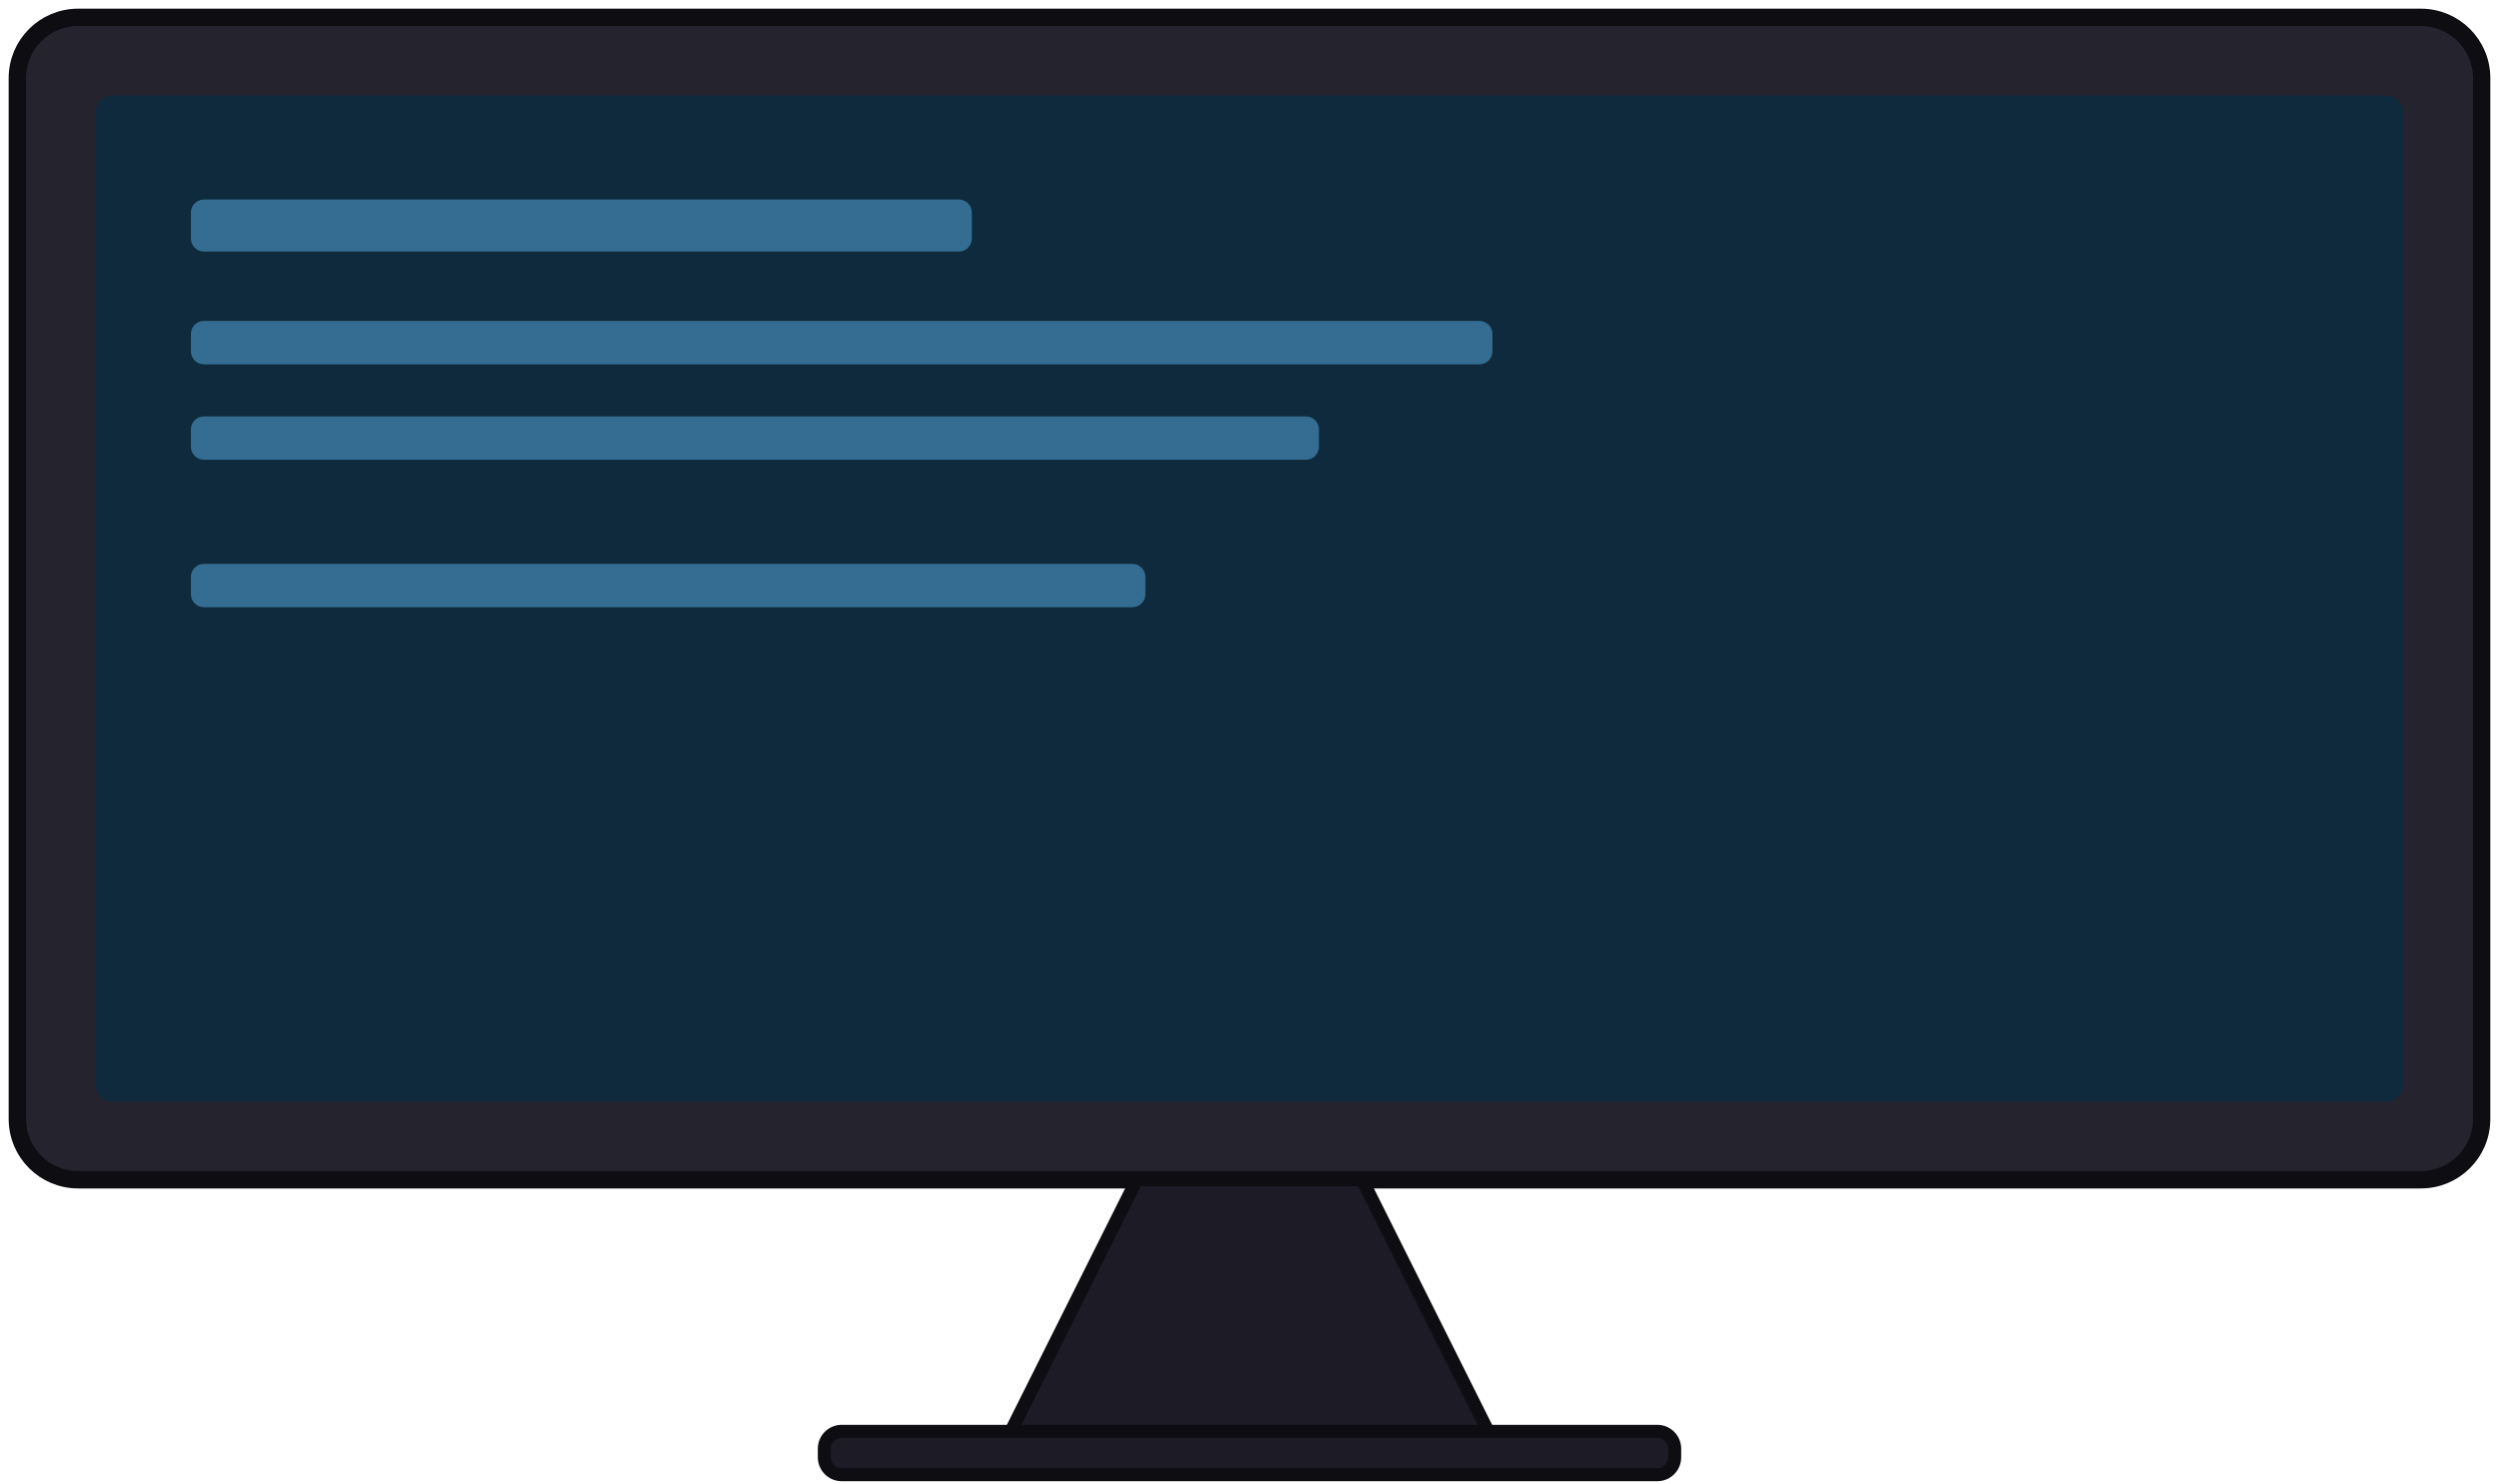
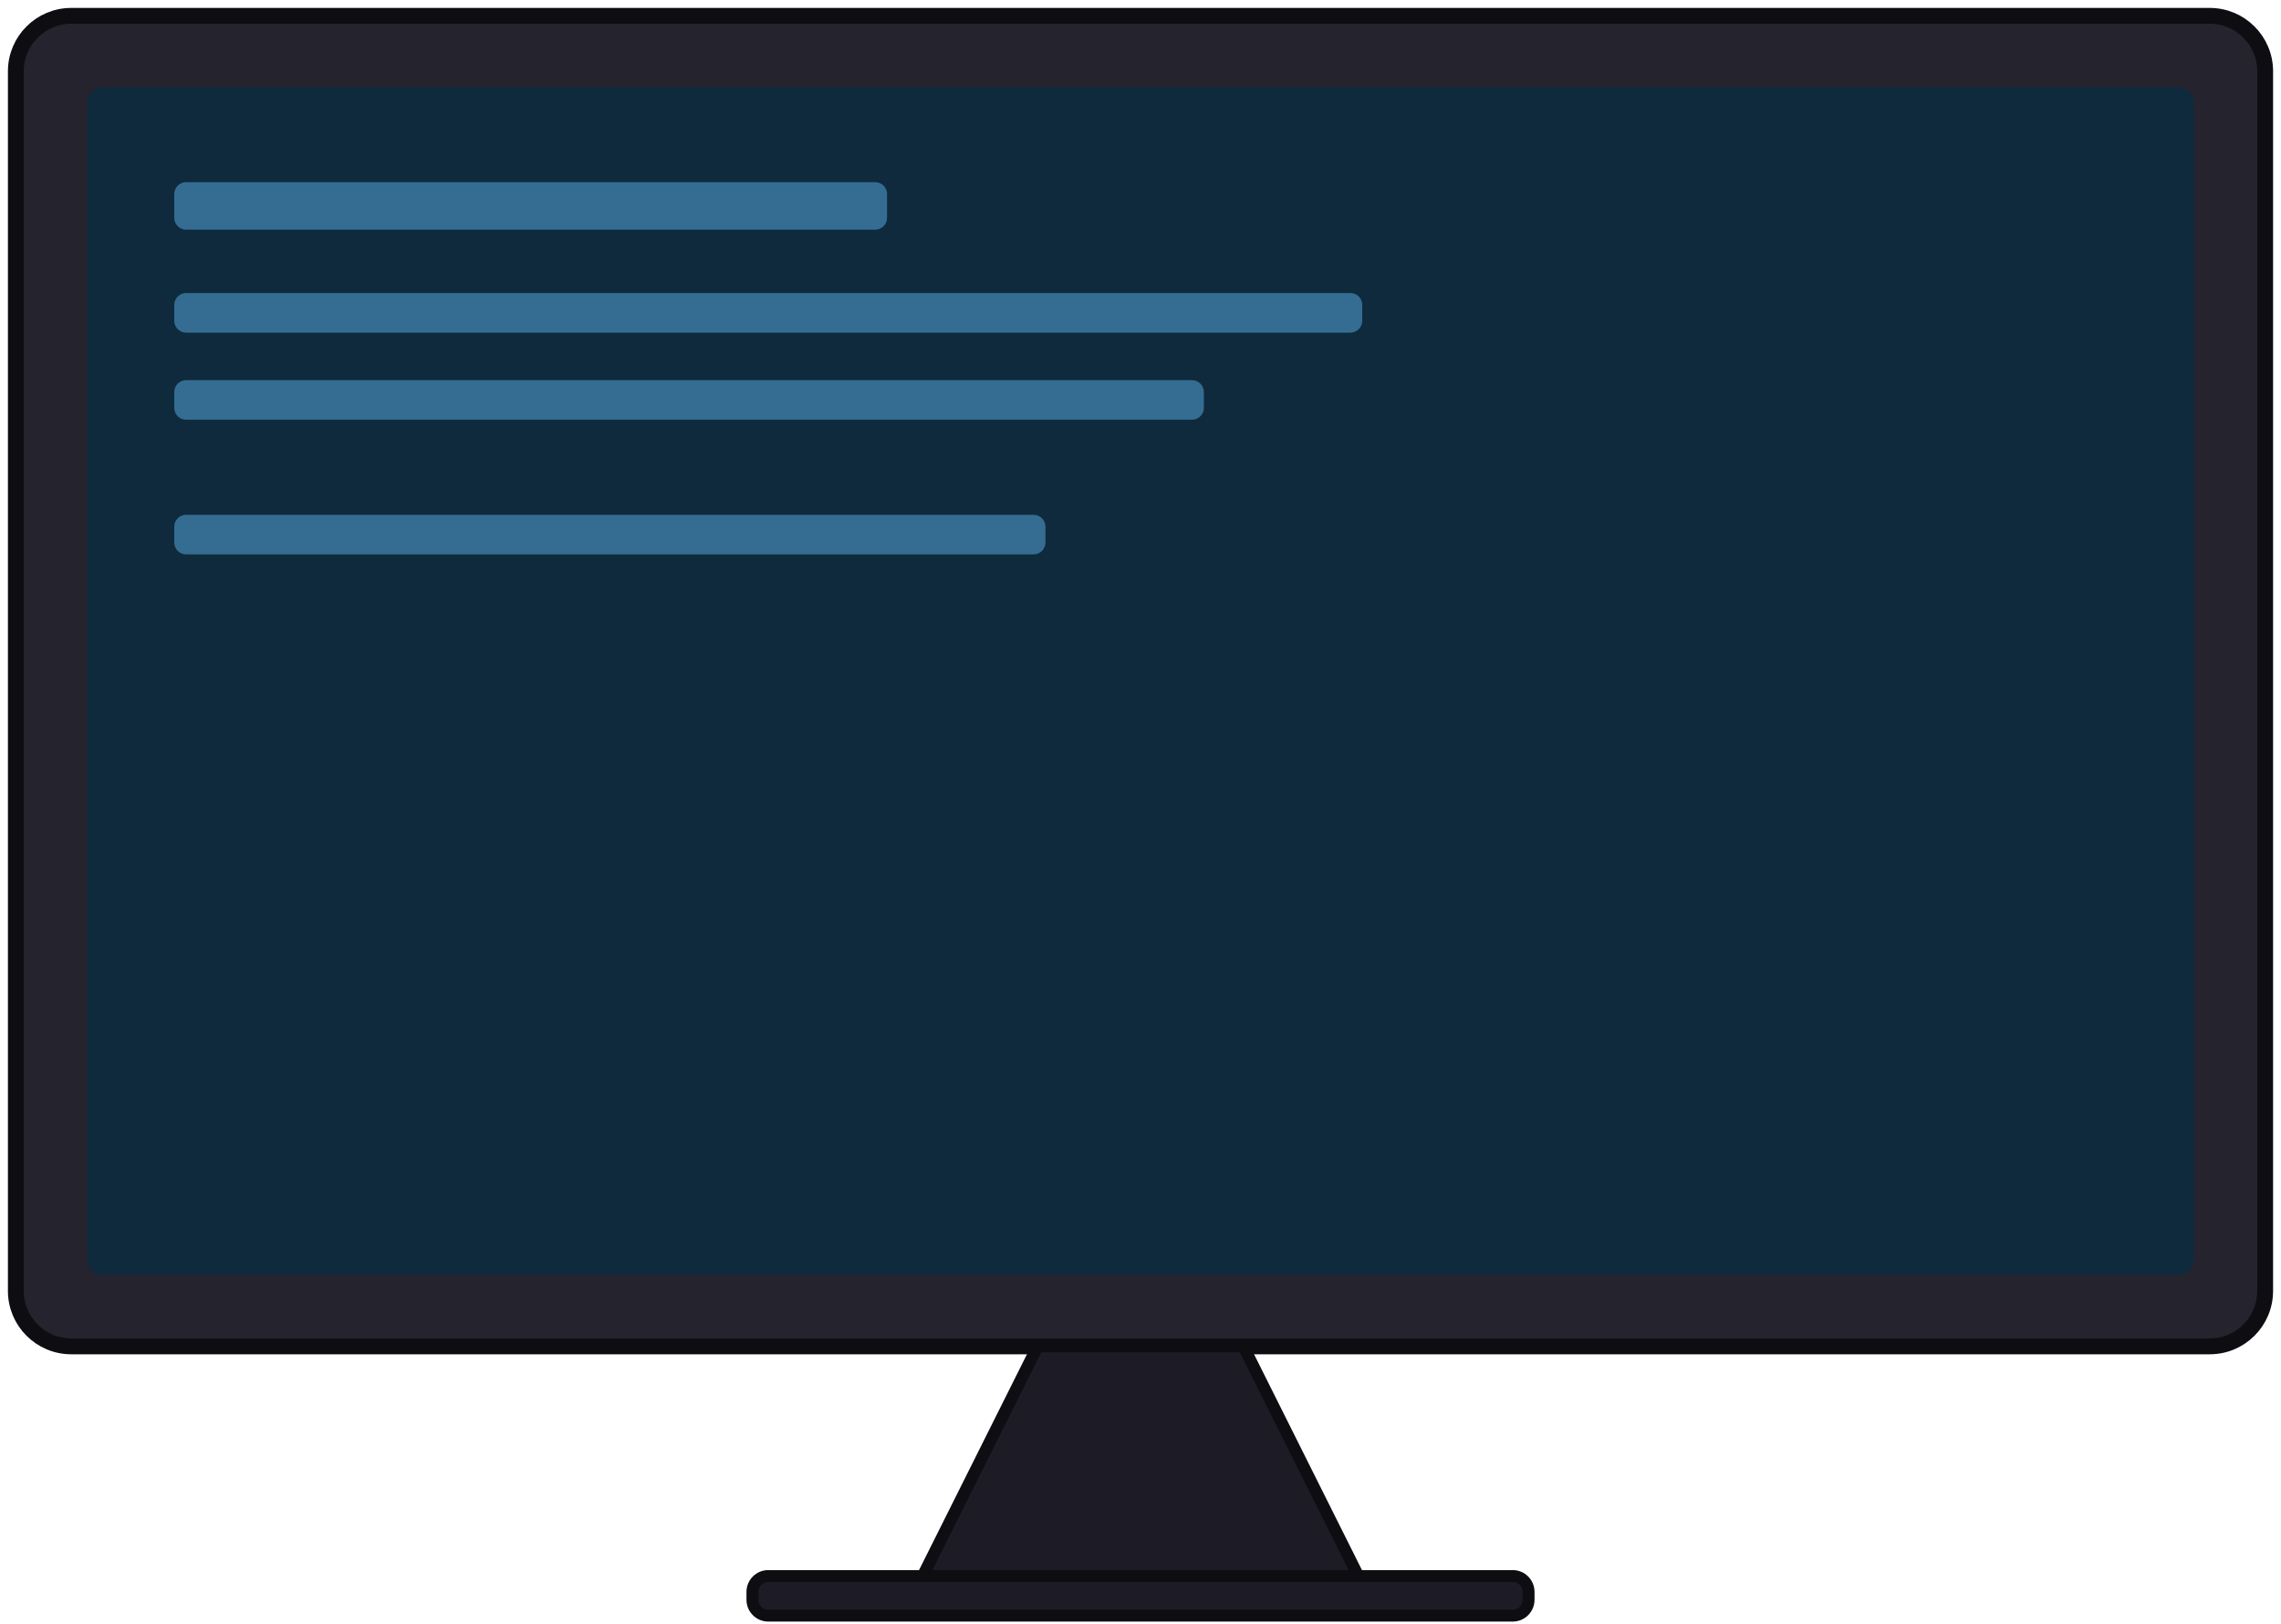
- <svg xmlns="http://www.w3.org/2000/svg" viewBox="0 0 576 342">
-   <rect x="4" y="4" width="568" height="268" rx="14" fill="#25232e" stroke="#0e0d12" stroke-width="4" />
-   <rect x="22" y="22" width="532" height="232" rx="4" fill="#0f2a3d" />
+ <svg xmlns="http://www.w3.org/2000/svg" viewBox="0 0 576 410">
+   <rect x="4" y="4" width="568" height="336" rx="14" fill="#25232e" stroke="#0e0d12" stroke-width="4" />
+   <rect x="22" y="22" width="532" height="300" rx="4" fill="#0f2a3d" />
  <g fill="#3d7ea6" opacity=".8">
    <rect x="44" y="46" width="180" height="12" rx="3" />
    <rect x="44" y="74" width="300" height="10" rx="3" />
    <rect x="44" y="96" width="260" height="10" rx="3" />
    <rect x="44" y="130" width="220" height="10" rx="3" />
  </g>
-   <path d="M262 272h52l30 60H232z" fill="#1d1b25" stroke="#0e0d12" stroke-width="3" />
-   <rect x="190" y="330" width="196" height="10" rx="4" fill="#1d1b25" stroke="#0e0d12" stroke-width="3" />
+   <path d="M262 340h52l30 60H232z" fill="#1d1b25" stroke="#0e0d12" stroke-width="3" />
+   <rect x="190" y="398" width="196" height="10" rx="4" fill="#1d1b25" stroke="#0e0d12" stroke-width="3" />
</svg>
